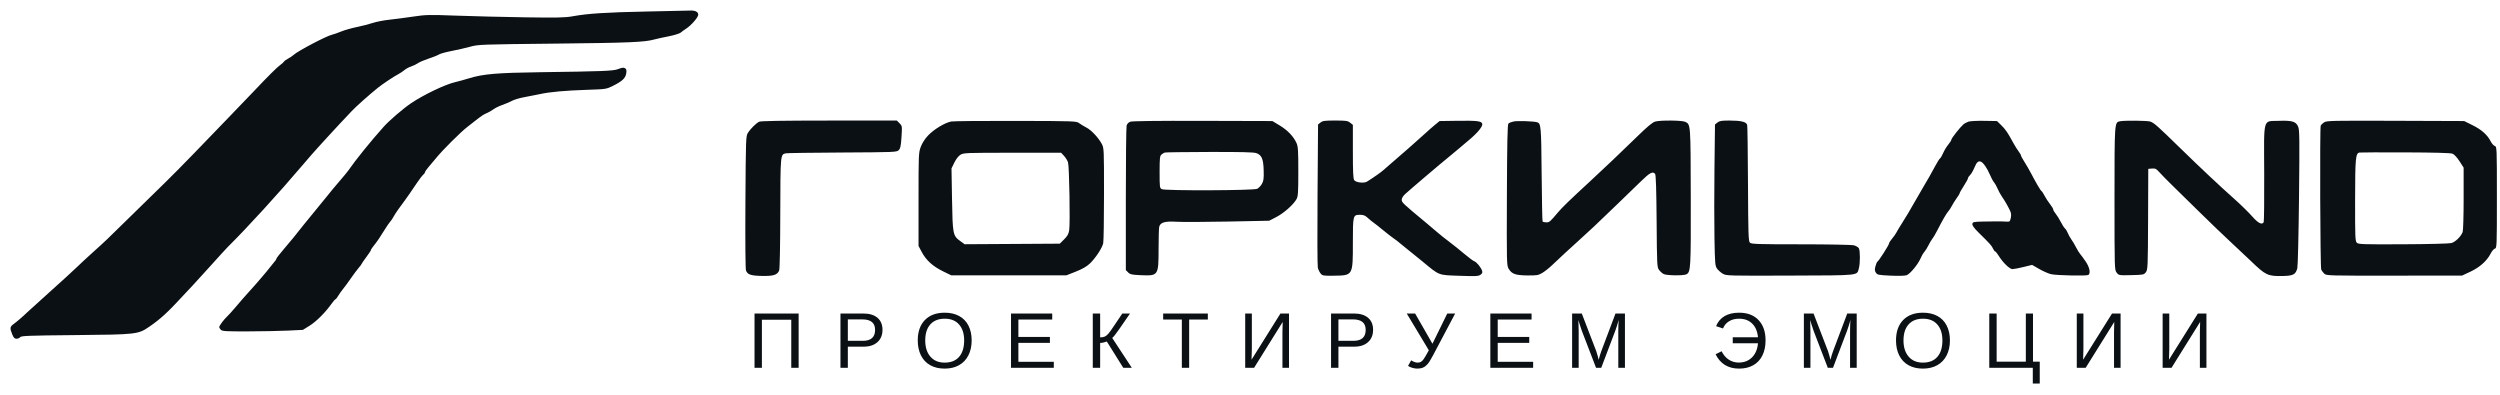
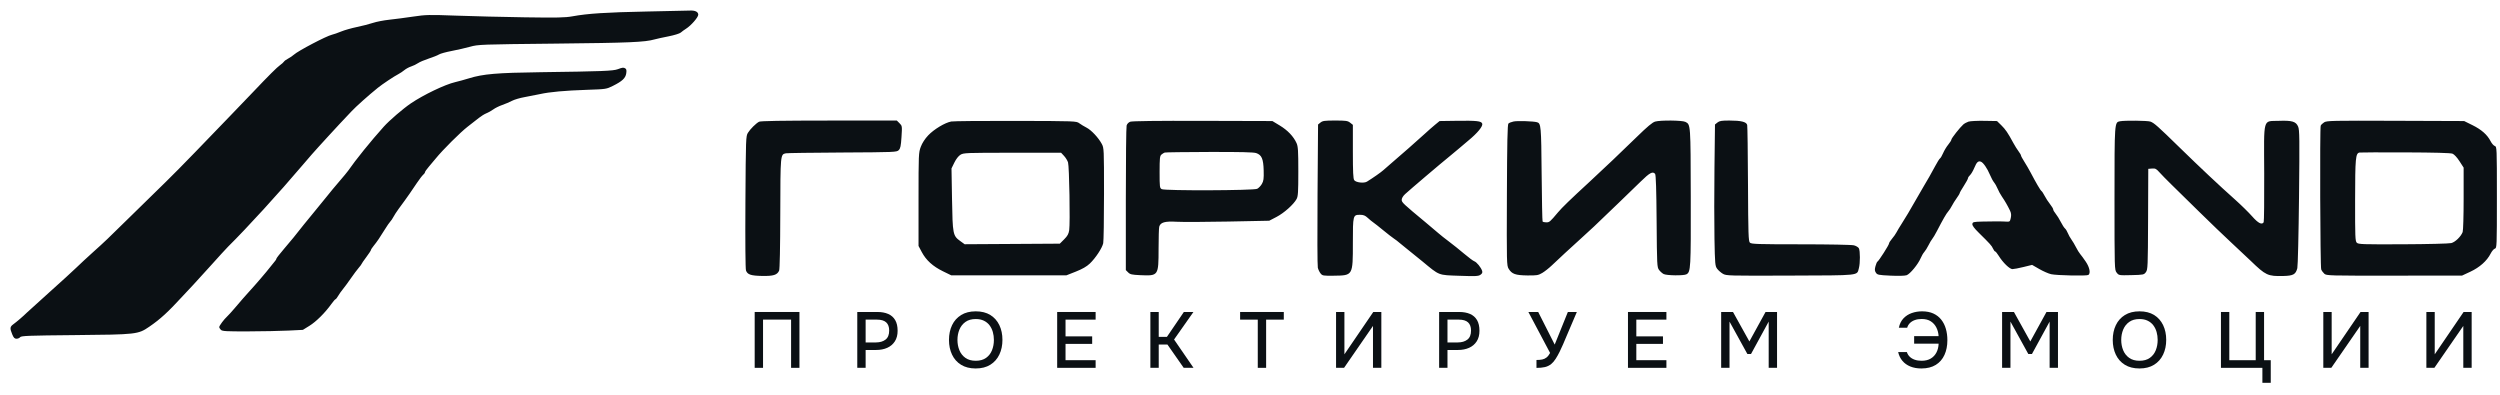
<svg xmlns="http://www.w3.org/2000/svg" width="2406" height="380" viewBox="0 0 2406 380" version="1.1">
  <path d="M 622.500 11.082 C 583.322 11.868, 565.715 13.002, 551 15.686 C 543.893 16.983, 536.356 17.144, 505 16.667 C 484.375 16.354, 454.747 15.627, 439.160 15.051 C 412.928 14.082, 409.842 14.150, 397.660 15.965 C 390.422 17.044, 380.083 18.398, 374.683 18.975 C 369.284 19.552, 362.155 20.937, 358.842 22.053 C 355.528 23.170, 348.604 24.950, 343.455 26.009 C 338.306 27.069, 331.484 29.015, 328.296 30.334 C 325.108 31.653, 321.150 33.036, 319.500 33.407 C 314.212 34.595, 286.866 48.941, 282.803 52.659 C 281.536 53.818, 279.060 55.494, 277.300 56.383 C 275.540 57.272, 273.740 58.585, 273.300 59.300 C 272.860 60.015, 271.150 61.549, 269.500 62.707 C 266.624 64.727, 258.533 72.792, 243.500 88.622 C 239.650 92.676, 229.657 103.082, 221.294 111.747 C 212.931 120.411, 197.856 136.030, 187.794 146.456 C 177.732 156.881, 165.069 169.706, 159.653 174.956 C 154.237 180.205, 139.612 194.516, 127.153 206.758 C 101.668 231.799, 102.026 231.458, 89 243.171 C 83.775 247.870, 76.800 254.343, 73.500 257.556 C 70.200 260.770, 58.725 271.242, 48 280.828 C 37.275 290.414, 27.309 299.437, 25.854 300.879 C 22.453 304.247, 16.264 309.562, 12.750 312.133 C 9.534 314.486, 9.380 315.970, 11.750 321.736 C 13.119 325.067, 14.020 325.993, 15.890 325.996 C 17.204 325.998, 18.779 325.320, 19.390 324.489 C 20.347 323.187, 27.596 322.913, 72 322.501 C 131.616 321.949, 132.873 321.807, 143.626 314.458 C 154.285 307.174, 161.695 300.382, 176 284.785 C 180.125 280.288, 184.646 275.459, 186.047 274.054 C 187.448 272.649, 194.843 264.525, 202.480 256 C 210.118 247.475, 217.746 239.135, 219.433 237.466 C 237.847 219.247, 268.711 185.472, 291.133 159 C 296.956 152.125, 303.921 144.163, 306.610 141.307 C 309.300 138.451, 313.525 133.823, 316 131.022 C 318.475 128.222, 323.425 122.861, 327 119.110 C 330.575 115.358, 335.631 110, 338.235 107.203 C 342.560 102.558, 354.400 91.978, 363.628 84.511 C 368.011 80.964, 379.266 73.466, 383.500 71.273 C 385.150 70.418, 387.726 68.696, 389.225 67.445 C 390.723 66.195, 393.648 64.621, 395.725 63.947 C 397.801 63.274, 400.743 61.850, 402.262 60.785 C 403.781 59.719, 408.455 57.726, 412.649 56.356 C 416.844 54.987, 421.273 53.212, 422.492 52.413 C 423.711 51.615, 429.162 50.109, 434.604 49.068 C 440.047 48.026, 448.100 46.179, 452.500 44.961 C 460.292 42.806, 462.437 42.728, 535 41.968 C 605.873 41.225, 620.613 40.596, 630 37.914 C 631.925 37.365, 637.955 36.042, 643.401 34.976 C 648.877 33.903, 654.140 32.279, 655.177 31.340 C 656.209 30.406, 658.534 28.710, 660.345 27.571 C 665.079 24.592, 672 16.637, 672 14.173 C 672 11.462, 669.121 9.958, 664.316 10.160 C 662.217 10.248, 643.400 10.663, 622.500 11.082 M 594.500 66.615 C 589.957 68.288, 579.455 68.696, 520.381 69.489 C 478.154 70.056, 465.030 71.172, 451.472 75.347 C 447.088 76.698, 441.044 78.364, 438.043 79.051 C 428.434 81.249, 407.494 91.285, 395.389 99.494 C 387.924 104.556, 374.744 115.897, 369.359 121.890 C 356.960 135.690, 342.132 154.030, 335.024 164.356 C 334.213 165.535, 330.388 170.155, 326.524 174.622 C 322.661 179.088, 317.475 185.329, 315 188.490 C 312.525 191.651, 307.350 197.996, 303.500 202.590 C 299.650 207.183, 294.700 213.238, 292.500 216.044 C 284.363 226.423, 280.328 231.365, 273.250 239.617 C 269.262 244.266, 266 248.472, 266 248.963 C 266 249.455, 265.431 250.452, 264.736 251.179 C 264.040 251.905, 261.931 254.525, 260.048 257 C 256.742 261.345, 245.609 274.329, 239.897 280.500 C 236.754 283.895, 232.327 288.971, 225.506 297 C 222.936 300.025, 219.853 303.400, 218.656 304.500 C 215.598 307.308, 211 313.478, 211 314.773 C 211 315.369, 211.707 316.564, 212.571 317.429 C 213.919 318.777, 217.652 318.989, 238.821 318.925 C 252.395 318.884, 269.800 318.537, 277.500 318.154 L 291.500 317.458 297.806 313.553 C 304.277 309.545, 312.734 301.154, 318.774 292.750 C 320.651 290.138, 322.498 288, 322.878 288 C 323.258 288, 324.416 286.538, 325.450 284.750 C 326.485 282.962, 328.495 280.110, 329.916 278.410 C 331.337 276.711, 334.750 272.074, 337.500 268.105 C 340.250 264.136, 343.738 259.464, 345.250 257.722 C 346.763 255.980, 348 254.308, 348 254.007 C 348 253.707, 350.020 250.770, 352.489 247.480 C 354.959 244.191, 356.984 241.112, 356.989 240.637 C 356.995 240.163, 358.157 238.363, 359.571 236.637 C 362.763 232.742, 365.857 228.207, 370.476 220.653 C 372.442 217.438, 374.725 214.132, 375.549 213.309 C 376.373 212.485, 377.741 210.468, 378.589 208.828 C 379.437 207.187, 381.668 203.742, 383.547 201.173 C 385.425 198.603, 388.116 194.925, 389.527 193 C 392.486 188.964, 395.153 185.106, 401.282 176 C 403.688 172.425, 406.409 168.882, 407.328 168.128 C 408.248 167.373, 409 166.298, 409 165.739 C 409 165.181, 410.688 162.776, 412.750 160.396 C 414.813 158.016, 417.850 154.399, 419.500 152.358 C 425.923 144.417, 443.247 127.160, 450.016 121.963 C 453.929 118.958, 458.856 115.111, 460.965 113.413 C 463.074 111.715, 466.307 109.731, 468.150 109.003 C 469.992 108.276, 472.966 106.602, 474.757 105.284 C 476.548 103.966, 480.373 102.070, 483.257 101.072 C 486.141 100.073, 490.387 98.266, 492.693 97.057 C 494.998 95.847, 500.423 94.240, 504.746 93.486 C 509.070 92.731, 515.734 91.422, 519.554 90.577 C 529.124 88.461, 543.422 87.160, 565.116 86.433 C 583.176 85.827, 583.612 85.761, 589.836 82.659 C 598.839 78.173, 601.961 75.256, 602.687 70.650 C 603.119 67.913, 602.890 66.544, 601.897 65.915 C 600.088 64.770, 599.307 64.844, 594.500 66.615 M 730.500 117.162 C 727.384 118.878, 722.076 124.165, 719.824 127.796 C 717.833 131.007, 717.770 132.730, 717.392 194.487 C 717.156 233.109, 717.376 258.858, 717.954 260.380 C 719.443 264.296, 722.632 265.359, 733.500 265.563 C 744.310 265.766, 747.933 264.638, 749.827 260.480 C 750.445 259.123, 750.871 238.179, 750.946 205.418 C 751.077 148.450, 751.056 148.679, 756.263 147.544 C 757.493 147.276, 782.003 146.929, 810.728 146.773 C 861.380 146.497, 863.016 146.429, 864.937 144.494 C 866.554 142.866, 867.043 140.544, 867.600 131.846 C 868.275 121.300, 868.256 121.165, 865.687 118.596 L 863.091 116 797.795 116.030 C 752.193 116.052, 731.897 116.393, 730.500 117.162 M 915.500 116.933 C 909.467 118.020, 898.854 124.404, 893.277 130.300 C 890.128 133.630, 887.523 137.658, 886.156 141.313 C 884.066 146.899, 884 148.443, 884 191.897 L 884 236.718 887.127 242.609 C 891.294 250.460, 897.794 256.353, 907.500 261.084 L 915.500 264.983 970.876 264.991 L 1026.252 265 1035.376 261.392 C 1041.702 258.890, 1045.833 256.513, 1048.847 253.642 C 1054.372 248.377, 1060.753 238.690, 1061.739 234.068 C 1062.157 232.106, 1062.500 210.700, 1062.500 186.500 C 1062.500 143.402, 1062.456 142.418, 1060.353 138.500 C 1057.128 132.494, 1050.271 125.179, 1045.659 122.826 C 1043.405 121.676, 1040.273 119.783, 1038.698 118.618 C 1035.864 116.522, 1035.233 116.499, 977.667 116.356 C 945.675 116.277, 917.700 116.537, 915.500 116.933 M 1087.748 117.146 C 1086.085 117.763, 1084.700 119.223, 1084.248 120.834 C 1083.837 122.300, 1083.500 154.200, 1083.500 191.722 L 1083.500 259.944 1085.731 262.175 C 1087.649 264.094, 1089.288 264.464, 1097.444 264.821 C 1114.919 265.585, 1114.995 265.476, 1115.014 239.300 C 1115.021 228.960, 1115.303 219.469, 1115.641 218.210 C 1116.770 213.996, 1121.093 212.757, 1132.371 213.416 C 1137.942 213.742, 1160.275 213.653, 1182 213.219 L 1221.500 212.428 1228.500 208.780 C 1235.779 204.985, 1244.938 196.821, 1247.827 191.552 C 1249.257 188.943, 1249.500 185.088, 1249.500 165 C 1249.500 144.938, 1249.249 140.946, 1247.784 137.710 C 1244.889 131.315, 1239.232 125.370, 1231.725 120.833 L 1224.554 116.500 1157.527 116.312 C 1113.852 116.189, 1089.541 116.479, 1087.748 117.146 M 1270.861 117.911 L 1268.500 119.822 1268 187.161 C 1267.725 224.197, 1267.849 255.926, 1268.275 257.670 C 1268.701 259.413, 1269.895 261.884, 1270.928 263.160 C 1272.702 265.350, 1273.421 265.471, 1283.793 265.334 C 1302.109 265.091, 1302 265.280, 1302 233.741 C 1302 207.094, 1302.094 206.727, 1308.898 206.727 C 1312.191 206.727, 1313.827 207.379, 1316.312 209.679 C 1318.065 211.302, 1320.470 213.276, 1321.655 214.065 C 1322.841 214.854, 1327.139 218.243, 1331.206 221.596 C 1335.273 224.949, 1339.906 228.548, 1341.502 229.593 C 1343.098 230.639, 1345.399 232.396, 1346.617 233.497 C 1347.834 234.599, 1351.154 237.300, 1353.994 239.500 C 1356.834 241.700, 1363.510 247.100, 1368.829 251.500 C 1385.688 265.446, 1383.719 264.678, 1404.500 265.416 C 1420.132 265.971, 1422.801 265.843, 1424.790 264.443 C 1426.488 263.247, 1426.904 262.270, 1426.397 260.665 C 1425.369 257.415, 1421.081 252.160, 1418.888 251.464 C 1417.824 251.127, 1413.411 247.847, 1409.081 244.175 C 1404.751 240.504, 1398.192 235.250, 1394.505 232.500 C 1390.818 229.750, 1386.159 226.052, 1384.151 224.281 C 1382.143 222.511, 1376.820 218.011, 1372.323 214.281 C 1350.211 195.945, 1349 194.803, 1349 192.293 C 1349 190.796, 1350.276 188.648, 1352.250 186.822 C 1356.774 182.636, 1387.466 156.565, 1395.010 150.500 C 1398.430 147.750, 1402.484 144.375, 1404.019 143 C 1405.554 141.625, 1409.698 138.118, 1413.229 135.207 C 1421.958 128.010, 1427.297 121.511, 1426.512 119.038 C 1425.694 116.459, 1421.369 115.981, 1401.473 116.268 L 1385.446 116.500 1380.973 120.172 C 1378.513 122.192, 1374.250 125.941, 1371.500 128.504 C 1366.361 133.294, 1345.889 151.294, 1338.151 157.828 C 1335.759 159.847, 1332.703 162.510, 1331.360 163.745 C 1329.196 165.735, 1321.478 171.140, 1315.584 174.791 C 1312.713 176.570, 1304.985 175.701, 1303.311 173.410 C 1302.310 172.042, 1302 165.529, 1302 145.881 L 1302 120.145 1299.365 118.073 C 1297.039 116.243, 1295.353 116, 1284.976 116 C 1274.894 116, 1272.886 116.272, 1270.861 117.911 M 1456.699 116.917 C 1454.609 117.349, 1452.359 118.241, 1451.699 118.900 C 1450.796 119.804, 1450.436 136.796, 1450.242 187.800 C 1449.992 253.569, 1450.040 255.591, 1451.948 258.701 C 1455.023 263.715, 1458.473 264.941, 1469.898 265.080 C 1478.978 265.191, 1480.401 264.954, 1484.239 262.698 C 1486.583 261.320, 1490.780 258.012, 1493.567 255.346 C 1499.964 249.227, 1511.389 238.674, 1522.091 229 C 1526.654 224.875, 1532.045 219.925, 1534.071 218 C 1545.571 207.072, 1571.310 182.286, 1578.984 174.750 C 1587.740 166.152, 1590.611 164.622, 1592.875 167.350 C 1593.653 168.287, 1594.097 182.190, 1594.327 212.883 C 1594.647 255.348, 1594.738 257.173, 1596.676 259.783 C 1597.785 261.278, 1599.774 263.056, 1601.096 263.735 C 1603.985 265.220, 1620.341 265.423, 1622.986 264.008 C 1627.164 261.772, 1627.338 258.695, 1627.194 189.695 C 1627.047 119.207, 1627.094 119.871, 1622 117.294 C 1618.964 115.758, 1598.153 115.552, 1592.920 117.006 C 1590.343 117.722, 1585.401 121.849, 1575.264 131.750 C 1560.851 145.829, 1543.326 162.485, 1530 174.768 C 1510.727 192.534, 1503.437 199.587, 1499.428 204.349 C 1491.613 213.631, 1491.179 214, 1488.095 214 C 1486.458 214, 1484.878 213.611, 1484.584 213.137 C 1484.291 212.662, 1483.880 192.054, 1483.670 167.342 C 1483.279 121.194, 1483.060 118.728, 1479.251 117.631 C 1475.792 116.635, 1460.423 116.148, 1456.699 116.917 M 1652.861 117.910 L 1650.500 119.820 1650 161.660 C 1649.725 184.672, 1649.725 215.281, 1650 229.680 C 1650.470 254.312, 1650.624 256.027, 1652.605 258.680 C 1653.762 260.231, 1656.229 262.390, 1658.086 263.477 C 1661.362 265.396, 1663.288 265.448, 1722.902 265.227 C 1791.288 264.975, 1786.949 265.443, 1788.989 258.100 C 1790.290 253.416, 1790.286 241.403, 1788.983 238.968 C 1788.424 237.923, 1786.286 236.635, 1784.233 236.105 C 1782.102 235.555, 1760.157 235.134, 1733.087 235.123 C 1691.254 235.105, 1685.489 234.917, 1684.097 233.525 C 1682.704 232.133, 1682.489 225.513, 1682.267 177.224 C 1682.129 147.126, 1681.784 121.508, 1681.500 120.295 C 1680.797 117.288, 1675.700 116.012, 1664.361 116.006 C 1656.850 116.001, 1654.801 116.340, 1652.861 117.910 M 1894.500 117.053 C 1892.850 117.588, 1890.600 118.813, 1889.500 119.775 C 1886.297 122.578, 1878 133.121, 1878 134.387 C 1878 135.024, 1876.652 137.179, 1875.005 139.178 C 1873.358 141.176, 1871.145 144.829, 1870.088 147.296 C 1869.030 149.762, 1867.667 152.088, 1867.058 152.464 C 1866.449 152.841, 1864.371 156.153, 1862.440 159.824 C 1860.509 163.496, 1857.983 168.075, 1856.827 170 C 1855.670 171.925, 1853.036 176.425, 1850.972 180 C 1848.909 183.575, 1845.395 189.650, 1843.165 193.500 C 1840.934 197.350, 1837.847 202.683, 1836.304 205.352 C 1834.762 208.021, 1831.992 212.521, 1830.148 215.352 C 1828.304 218.183, 1826.104 221.850, 1825.259 223.500 C 1824.414 225.150, 1822.435 227.978, 1820.861 229.785 C 1819.288 231.591, 1818 233.637, 1818 234.331 C 1818 235.746, 1808.054 251.317, 1806.824 251.827 C 1806.390 252.008, 1805.550 253.957, 1804.957 256.160 C 1804.092 259.374, 1804.171 260.612, 1805.360 262.427 C 1806.730 264.518, 1807.795 264.734, 1819.445 265.284 C 1826.953 265.639, 1833.211 265.474, 1834.926 264.876 C 1838.241 263.720, 1846.017 254.289, 1848.444 248.481 C 1849.352 246.306, 1850.923 243.621, 1851.935 242.514 C 1852.947 241.406, 1854.778 238.475, 1856.004 236 C 1857.230 233.525, 1858.858 230.786, 1859.623 229.914 C 1860.387 229.042, 1862.391 225.667, 1864.076 222.414 C 1869.972 211.031, 1873.163 205.484, 1874.957 203.500 C 1875.952 202.400, 1877.541 199.968, 1878.488 198.096 C 1879.436 196.224, 1881.513 192.894, 1883.105 190.696 C 1884.697 188.498, 1886 186.333, 1886 185.884 C 1886 185.435, 1887.800 182.283, 1890 178.879 C 1892.200 175.475, 1894 172.154, 1894 171.500 C 1894 170.845, 1894.877 169.516, 1895.950 168.545 C 1897.022 167.575, 1898.897 164.375, 1900.116 161.434 C 1902.371 155.992, 1903.859 154.625, 1906.448 155.618 C 1908.702 156.483, 1912.515 161.987, 1915.035 168.013 C 1916.297 171.031, 1918.113 174.400, 1919.069 175.500 C 1920.026 176.600, 1921.547 179.300, 1922.450 181.500 C 1923.354 183.700, 1925.243 187.166, 1926.649 189.203 C 1929.461 193.273, 1932.065 197.787, 1934.440 202.704 C 1935.558 205.017, 1935.765 206.963, 1935.186 209.704 C 1934.463 213.123, 1934.091 213.481, 1931.442 213.306 C 1926.666 212.991, 1917.128 212.965, 1907.500 213.242 C 1899.261 213.478, 1898.475 213.675, 1898.204 215.568 C 1897.998 217.008, 1899.895 219.591, 1904.445 224.068 C 1915.391 234.839, 1916.790 236.397, 1918.079 239.250 C 1918.762 240.762, 1919.693 242, 1920.148 242 C 1920.603 242, 1922.157 243.912, 1923.602 246.250 C 1927.643 252.787, 1934.066 259, 1936.781 259 C 1938.082 259, 1942.869 258.083, 1947.421 256.963 L 1955.696 254.926 1962.598 258.904 C 1966.394 261.092, 1971.525 263.335, 1974 263.889 C 1979.399 265.096, 2008.075 265.690, 2009.791 264.629 C 2012.197 263.142, 2011.103 257.376, 2007.368 251.862 C 2005.370 248.913, 2002.946 245.600, 2001.980 244.500 C 2001.015 243.400, 1999.210 240.475, 1997.969 238 C 1996.727 235.525, 1994.723 232.150, 1993.516 230.500 C 1992.308 228.850, 1990.749 226.052, 1990.052 224.283 C 1989.355 222.514, 1988.123 220.517, 1987.314 219.846 C 1986.506 219.175, 1984.694 216.347, 1983.288 213.563 C 1981.882 210.778, 1979.667 207.228, 1978.366 205.673 C 1977.065 204.119, 1976 202.268, 1976 201.561 C 1976 200.854, 1974.605 198.526, 1972.901 196.388 C 1971.196 194.249, 1968.885 190.700, 1967.766 188.500 C 1966.647 186.300, 1965.278 184.209, 1964.724 183.854 C 1963.712 183.204, 1959.609 176.218, 1954.239 166 C 1952.649 162.975, 1949.920 158.274, 1948.174 155.554 C 1946.428 152.834, 1945 150.177, 1945 149.649 C 1945 149.121, 1943.939 147.296, 1942.642 145.594 C 1941.345 143.892, 1939.069 140.250, 1937.585 137.500 C 1932.352 127.807, 1930.073 124.460, 1926.010 120.500 L 1921.905 116.500 1909.702 116.291 C 1902.991 116.176, 1896.150 116.519, 1894.500 117.053 M 2040.239 116.707 C 2034.976 117.719, 2035 117.383, 2035 191.315 C 2035 259.262, 2035.014 259.749, 2037.096 262.395 C 2039.185 265.050, 2039.237 265.059, 2051.241 264.780 C 2062.865 264.510, 2063.356 264.410, 2065.205 261.931 C 2067.024 259.491, 2067.130 256.928, 2067.310 210.931 L 2067.500 162.500 2071.119 162.197 C 2074.231 161.937, 2075.212 162.428, 2078.119 165.697 C 2079.979 167.789, 2085.100 173.020, 2089.500 177.321 C 2093.900 181.623, 2106.050 193.548, 2116.500 203.821 C 2126.951 214.095, 2140.861 227.450, 2147.412 233.500 C 2153.963 239.550, 2162.349 247.425, 2166.048 251 C 2180.563 265.029, 2182.518 265.947, 2197.184 265.622 C 2207.081 265.403, 2209.365 264.152, 2210.943 258.091 C 2211.457 256.116, 2212.190 225.475, 2212.571 190 C 2213.180 133.220, 2213.079 125.064, 2211.728 121.859 C 2209.642 116.911, 2205.914 115.808, 2192.936 116.299 C 2177.525 116.882, 2178.846 112.044, 2179.070 167.070 C 2179.173 192.208, 2178.948 213.276, 2178.569 213.888 C 2176.856 216.660, 2173.304 214.848, 2167.469 208.223 C 2164.186 204.496, 2156.775 197.229, 2151 192.074 C 2135.215 177.984, 2117.653 161.487, 2097.559 141.874 C 2076.432 121.254, 2073.247 118.425, 2069.593 117.035 C 2066.989 116.045, 2044.961 115.799, 2040.239 116.707 M 2236.774 117.721 C 2235.274 118.663, 2233.777 120.124, 2233.446 120.967 C 2232.511 123.351, 2232.974 256.803, 2233.926 259.291 C 2234.390 260.506, 2235.733 262.367, 2236.909 263.427 C 2238.976 265.289, 2241.230 265.351, 2304.274 265.283 L 2369.500 265.212 2377.500 261.475 C 2386.439 257.299, 2393.441 251.056, 2396.946 244.136 C 2398.162 241.736, 2400.022 239.546, 2401.079 239.269 C 2402.941 238.782, 2403 237.260, 2403 189.951 C 2403 141.878, 2402.969 141.125, 2400.983 140.495 C 2399.874 140.143, 2398.055 138.069, 2396.942 135.886 C 2393.780 129.689, 2388.201 124.752, 2379.500 120.453 L 2371.500 116.500 2305.500 116.254 C 2244.646 116.026, 2239.287 116.141, 2236.774 117.721 M 1120.968 146.808 C 1120.160 147.057, 1118.713 147.947, 1117.750 148.785 C 1116.226 150.113, 1116 152.286, 1116 165.620 C 1116 180.090, 1116.114 180.991, 1118.075 182.040 C 1121.131 183.676, 1206.454 183.375, 1209.883 181.716 C 1211.267 181.047, 1213.300 178.953, 1214.401 177.062 C 1216.084 174.173, 1216.364 172.104, 1216.160 164.083 C 1215.874 152.882, 1214.264 149.138, 1208.951 147.318 C 1206.492 146.476, 1193.561 146.168, 1163.968 146.246 C 1141.125 146.306, 1121.775 146.559, 1120.968 146.808 M 2270.788 146.804 C 2267.014 147.526, 2266.606 151.940, 2266.552 192.643 C 2266.505 228.075, 2266.664 232.082, 2268.174 233.597 C 2269.695 235.123, 2273.751 235.259, 2312.674 235.091 C 2336.394 234.989, 2357.132 234.475, 2359.159 233.939 C 2362.993 232.926, 2368.427 227.638, 2370.067 223.324 C 2370.580 221.974, 2371 207.469, 2371 191.090 L 2371 161.310 2367.008 155.133 C 2364.607 151.418, 2361.916 148.529, 2360.258 147.884 C 2358.473 147.190, 2342.481 146.756, 2314.939 146.656 C 2291.531 146.570, 2271.663 146.637, 2270.788 146.804 M 924.365 148.919 C 922.452 150.086, 920.157 153.024, 918.477 156.457 L 915.725 162.083 916.229 191.792 C 916.801 225.500, 917.069 226.864, 924.113 231.967 L 928.379 235.057 974.176 234.779 L 1019.972 234.500 1024.131 230.340 C 1027.365 227.106, 1028.447 225.147, 1028.996 221.529 C 1030.012 214.831, 1029.073 160.104, 1027.876 156.285 C 1027.322 154.517, 1025.592 151.704, 1024.033 150.035 L 1021.198 147 974.349 147.004 C 929.985 147.007, 927.334 147.109, 924.365 148.919" stroke="none" fill="#0b1014" fill-rule="evenodd" />
-   <text x="720" y="354" fill="#0b1014" font-family="Arial, sans-serif" font-size="76" letter-spacing="28" textLength="1665" lengthAdjust="spacingAndGlyphs">ПРОЕКТИРУЕМ ЭМОЦИИ</text>
+   <g id="brand-tagline" fill="#0b1014" data-typeface="Onest" aria-label="ПРОЕКТИРУЕМ ЭМОЦИИ">
+     <path d="M726.308 354.0V300.253H769.385V354.0H761.344V307.579H734.349V354.0Z" />
+     <path d="M825.045 354.0V300.253H844.455Q850.459 300.253 854.822 302.16Q859.184 304.068 861.525 308.058Q863.866 312.048 863.866 318.356Q863.866 324.421 861.191 328.548Q858.515 332.674 853.879 334.742Q849.243 336.809 843.255 336.809H833.086V354.0ZM833.086 329.558H843.011Q848.727 329.558 852.238 326.838Q855.749 324.117 855.749 318.128Q855.749 312.869 852.869 310.239Q849.988 307.61 844.091 307.61H833.086Z" />
+     <path d="M938.997 354.608Q930.667 354.608 924.937 351.066Q919.207 347.525 916.25 341.3Q913.294 335.076 913.294 327.172Q913.294 319.162 916.273 312.937Q919.252 306.713 924.998 303.171Q930.743 299.63 939.073 299.63Q947.387 299.63 953.087 303.156Q958.788 306.682 961.767 312.892Q964.746 319.101 964.746 327.096Q964.746 335.0 961.774 341.24Q958.803 347.479 953.08 351.044Q947.357 354.608 938.997 354.608ZM939.058 347.206Q945.138 347.206 949.014 344.416Q952.89 341.627 954.706 337.067Q956.523 332.507 956.523 327.172Q956.523 323.159 955.497 319.519Q954.471 315.878 952.335 313.066Q950.199 310.254 946.886 308.643Q943.572 307.032 939.043 307.032Q933.039 307.032 929.132 309.836Q925.226 312.641 923.341 317.201Q921.456 321.761 921.456 327.157Q921.456 332.492 923.318 337.052Q925.18 341.612 929.094 344.409Q933.008 347.206 939.058 347.206Z" />
+     <path d="M1017.427 354.0V300.253H1054.424V307.61H1025.468V323.722H1051.11V330.957H1025.468V346.643H1054.424V354.0Z" />
+     <path d="M1107.12 354.0V300.253H1115.161V324.208H1123.034L1139.344 300.253H1148.555L1129.92 326.746L1148.646 354.0H1139.192L1123.521 331.55H1115.161V354.0Z" />
+     <path d="M1210.477 354.0V307.61H1193.484V300.253H1235.527V307.61H1218.518V354.0Z" />
+     <path d="M1285.822 354.0V300.253H1293.863V340.989L1321.648 300.253H1329.4V354.0H1321.359V313.675L1293.513 354.0Z" />
+     <path d="M1385.015 354.0V300.253H1404.425Q1410.429 300.253 1414.791 302.16Q1419.154 304.068 1421.495 308.058Q1423.835 312.048 1423.835 318.356Q1423.835 324.421 1421.16 328.548Q1418.485 332.674 1413.849 334.742Q1409.213 336.809 1403.224 336.809H1393.055V354.0ZM1393.055 329.558H1402.981Q1408.696 329.558 1412.207 326.838Q1415.719 324.117 1415.719 318.128Q1415.719 312.869 1412.838 310.239Q1409.958 307.61 1404.06 307.61H1393.055Z" />
+     <path d="M1478.705 346.446Q1481.912 346.446 1484.246 345.967Q1486.579 345.488 1488.403 344.036Q1490.227 342.585 1491.808 339.682L1470.908 300.253H1480.362L1496.246 331.625L1508.907 300.253H1517.556L1506.886 325.272Q1505.822 327.841 1504.302 331.375Q1502.782 334.909 1500.966 338.587Q1499.149 342.266 1497.135 345.389Q1495.121 348.513 1492.963 350.261Q1490.181 352.526 1486.746 353.293Q1483.311 354.061 1478.705 354.061Z" />
+     <path d="M1566.756 354.0V300.253H1603.753V307.61H1574.797V323.722H1600.44V330.957H1574.797V346.643H1603.753V354.0Z" />
+     <path d="M1656.449 354.0V300.253H1667.834L1683.597 328.616L1699.161 300.253H1710.227V354.0H1702.186V309.51L1685.177 340.685H1681.666L1664.49 309.51V354.0Z" />
+     <path d="M1849.12 354.608Q1843.147 354.608 1838.503 352.716Q1833.859 350.823 1830.888 347.282Q1827.916 343.74 1826.791 338.846H1835.197Q1835.957 341.399 1837.903 343.299Q1839.848 345.199 1842.759 346.202Q1845.67 347.206 1849.287 347.206Q1854.638 347.206 1858.202 345.047Q1861.766 342.889 1863.674 339.157Q1865.582 335.426 1865.734 330.729H1842.174V323.509H1865.718Q1865.445 319.055 1863.606 315.316Q1861.766 311.577 1858.27 309.282Q1854.774 306.986 1849.409 306.986Q1845.731 306.986 1842.858 308.02Q1839.985 309.054 1838.093 310.931Q1836.2 312.808 1835.471 315.392H1827.46Q1828.6 309.89 1831.891 306.409Q1835.182 302.928 1839.871 301.279Q1844.56 299.63 1849.804 299.63Q1856.097 299.63 1860.68 301.735Q1865.263 303.84 1868.265 307.648Q1871.267 311.455 1872.711 316.502Q1874.155 321.548 1874.155 327.415Q1874.155 335.426 1871.358 341.566Q1868.561 347.707 1862.998 351.158Q1857.435 354.608 1849.12 354.608Z" />
+     <path d="M1926.82 354.0V300.253H1938.205L1953.967 328.616L1969.532 300.253H1980.598V354.0H1972.557V309.51L1955.548 340.685H1952.037L1934.861 309.51V354.0Z" />
+     <path d="M2059.012 354.608Q2050.683 354.608 2044.952 351.066Q2039.222 347.525 2036.266 341.3Q2033.309 335.076 2033.309 327.172Q2033.309 319.162 2036.288 312.937Q2039.268 306.713 2045.013 303.171Q2050.759 299.63 2059.088 299.63Q2067.403 299.63 2073.103 303.156Q2078.803 306.682 2081.782 312.892Q2084.761 319.101 2084.761 327.096Q2084.761 335.0 2081.79 341.24Q2078.818 347.479 2073.095 351.044Q2067.372 354.608 2059.012 354.608ZM2059.073 347.206Q2065.153 347.206 2069.029 344.416Q2072.905 341.627 2074.722 337.067Q2076.538 332.507 2076.538 327.172Q2076.538 323.159 2075.512 319.519Q2074.486 315.878 2072.35 313.066Q2070.215 310.254 2066.901 308.643Q2063.588 307.032 2059.058 307.032Q2053.054 307.032 2049.148 309.836Q2045.241 312.641 2043.356 317.201Q2041.472 321.761 2041.472 327.157Q2041.472 332.492 2043.334 337.052Q2045.196 341.612 2049.11 344.409Q2053.024 347.206 2059.073 347.206Z" />
+     <path d="M2177.327 368.41V354.0H2137.442V300.253H2145.483V346.658H2170.897V300.253H2178.938V346.658H2185.368V368.41Z" />
+     <path d="M2235.951 354.0V300.253H2243.992V340.989L2271.777 300.253H2279.53V354.0H2271.489V313.675L2243.642 354.0Z" />
+     <path d="M2335.144 354.0V300.253H2343.185V340.989L2370.97 300.253H2378.722V354.0H2370.682V313.675L2342.835 354.0Z" />
+   </g>
</svg>
